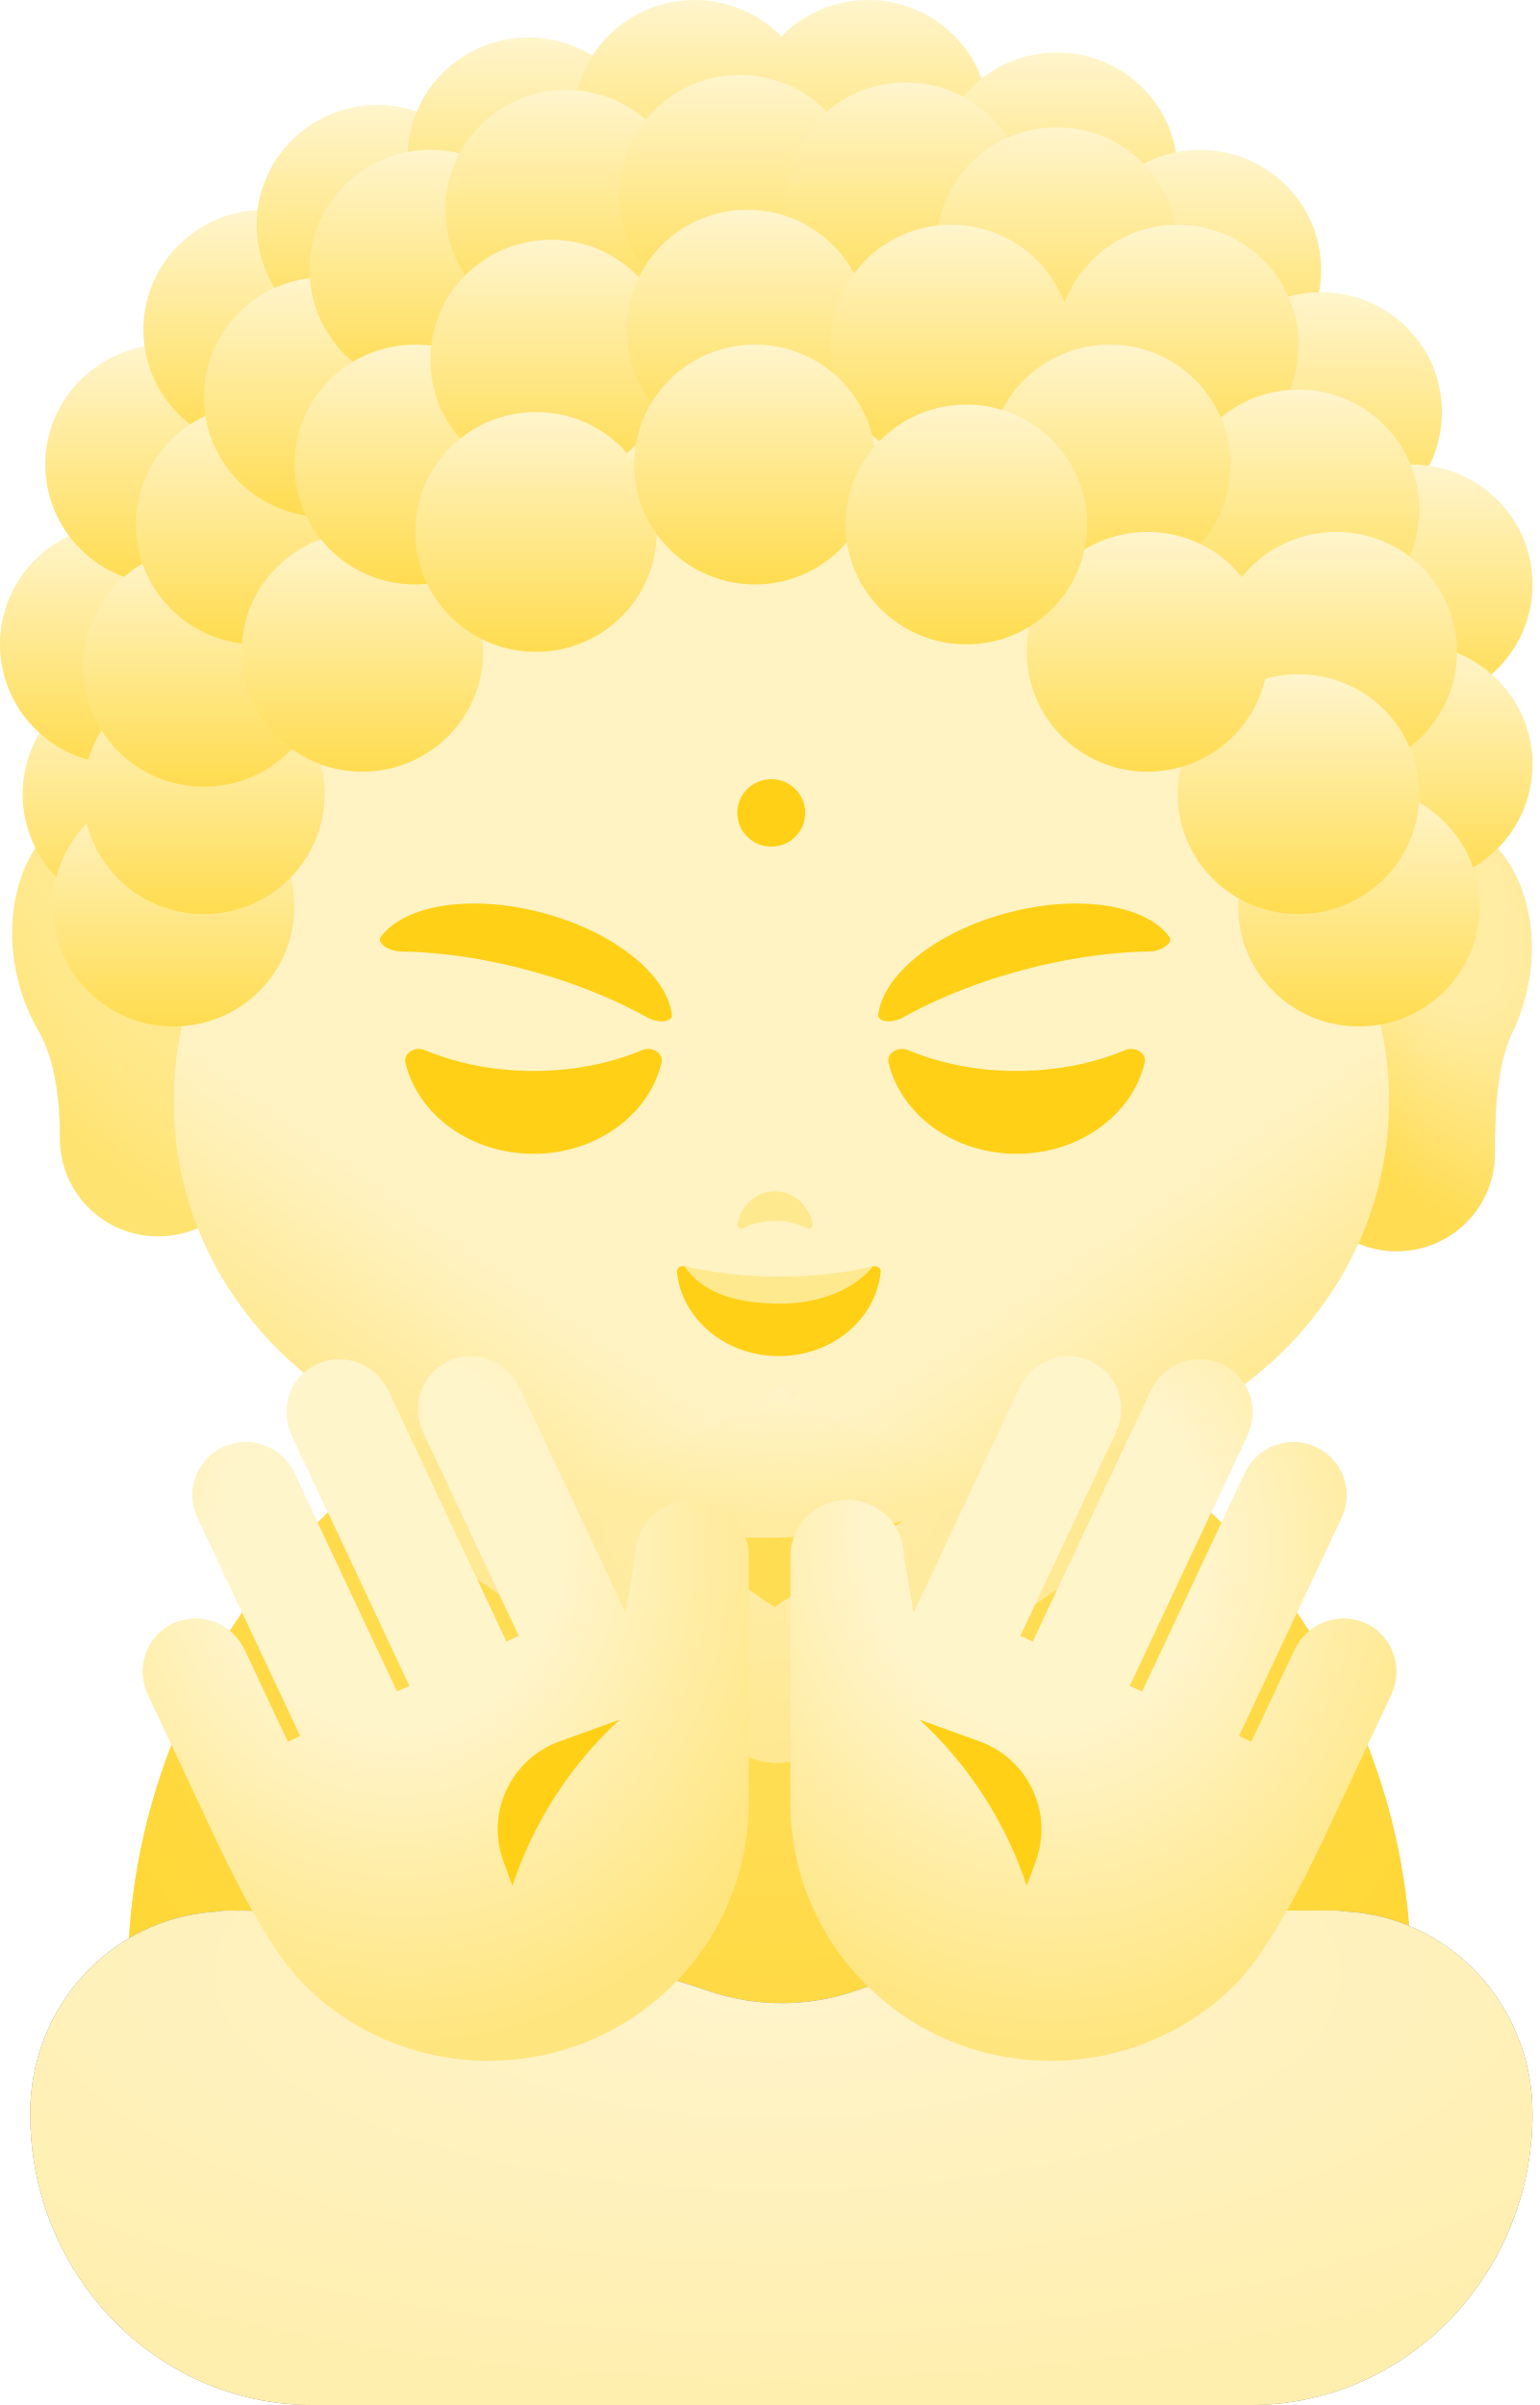
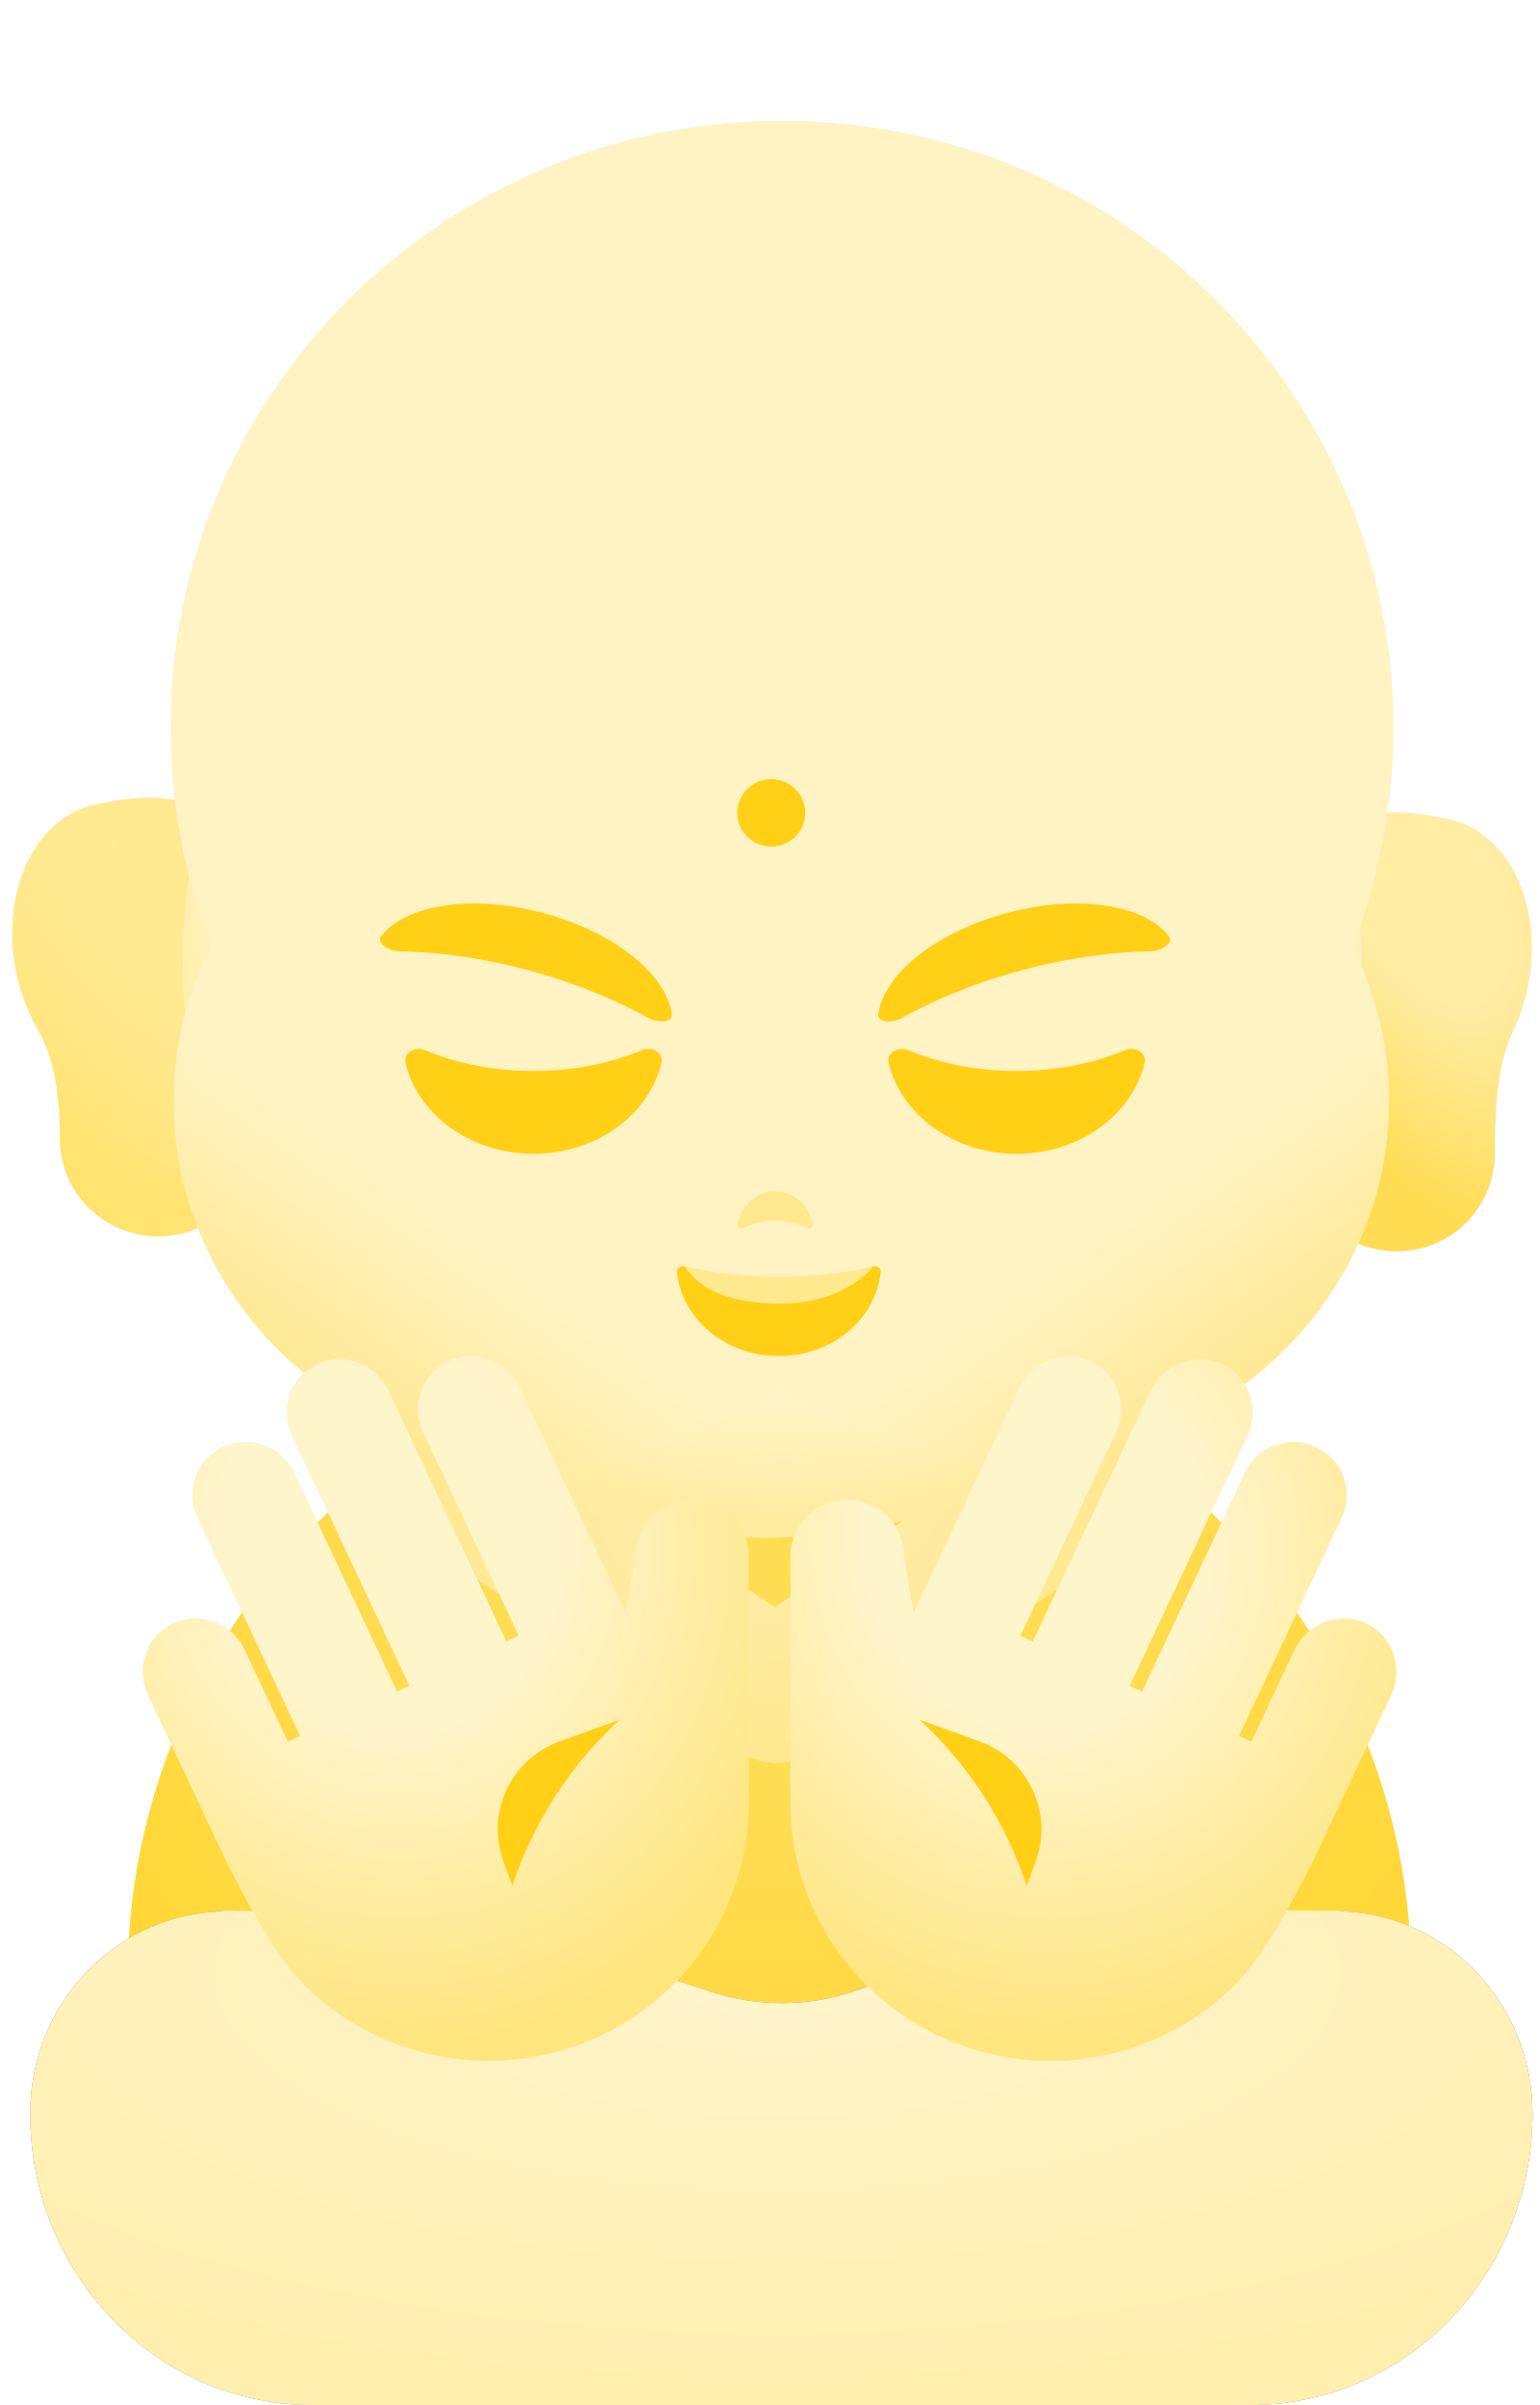
<svg xmlns="http://www.w3.org/2000/svg" width="89" height="139" viewBox="0 0 89 139" fill="none">
  <g id="art">
    <g id="ë¶ì²_3">
      <g id="Group 5">
        <g id="Rectangle 33">
          <path d="M7.38 114.342C7.38 93.853 23.989 77.244 44.477 77.244C64.966 77.244 81.575 93.853 81.575 114.342V130.187H7.38V114.342Z" fill="#FFD015" />
          <path d="M7.38 114.342C7.38 93.853 23.989 77.244 44.477 77.244C64.966 77.244 81.575 93.853 81.575 114.342V130.187H7.38V114.342Z" fill="url(#paint0_radial_260_4375)" fill-opacity="0.5" />
        </g>
        <g id="Union">
          <path d="M61.428 81.713C63.318 80.443 65.878 80.947 67.147 82.838C68.416 84.728 67.912 87.289 66.022 88.558L47.219 101.184C45.561 102.298 43.387 102.047 42.021 100.693C41.583 100.579 41.155 100.393 40.758 100.126L23.531 88.558C21.641 87.289 21.137 84.728 22.406 82.838C23.675 80.947 26.236 80.444 28.126 81.713L44.776 92.893L61.428 81.713Z" fill="#FFF5D0" />
          <path d="M61.428 81.713C63.318 80.443 65.878 80.947 67.147 82.838C68.416 84.728 67.912 87.289 66.022 88.558L47.219 101.184C45.561 102.298 43.387 102.047 42.021 100.693C41.583 100.579 41.155 100.393 40.758 100.126L23.531 88.558C21.641 87.289 21.137 84.728 22.406 82.838C23.675 80.947 26.236 80.444 28.126 81.713L44.776 92.893L61.428 81.713Z" fill="url(#paint1_radial_260_4375)" fill-opacity="0.5" />
        </g>
        <path id="Union_2" d="M76.784 48.502C78.435 46.458 81.506 46.87 83.738 47.355C87.269 48.124 89.295 52.534 88.263 57.206C88.072 58.068 87.791 58.878 87.436 59.622C86.465 61.66 86.401 64.427 86.401 66.685C86.401 69.794 83.861 72.314 80.728 72.314C77.596 72.314 75.056 69.794 75.056 66.685C75.056 63.997 75.552 60.645 75.266 57.972C75.145 56.847 75.206 55.645 75.476 54.424C75.855 52.705 75.824 49.692 76.784 48.502Z" fill="#FFDBE4" />
        <g id="Union_3">
          <path d="M76.784 48.502C78.435 46.458 81.506 46.87 83.738 47.355C87.269 48.124 89.295 52.534 88.263 57.206C88.072 58.068 87.791 58.878 87.436 59.622C86.465 61.66 86.401 64.427 86.401 66.685C86.401 69.794 83.861 72.314 80.728 72.314C77.596 72.314 75.056 69.794 75.056 66.685C75.056 63.997 75.552 60.645 75.266 57.972C75.145 56.847 75.206 55.645 75.476 54.424C75.855 52.705 75.824 49.692 76.784 48.502Z" fill="#FFE98F" />
          <path d="M76.784 48.502C78.435 46.458 81.506 46.87 83.738 47.355C87.269 48.124 89.295 52.534 88.263 57.206C88.072 58.068 87.791 58.878 87.436 59.622C86.465 61.66 86.401 64.427 86.401 66.685C86.401 69.794 83.861 72.314 80.728 72.314C77.596 72.314 75.056 69.794 75.056 66.685C75.056 63.997 75.552 60.645 75.266 57.972C75.145 56.847 75.206 55.645 75.476 54.424C75.855 52.705 75.824 49.692 76.784 48.502Z" fill="url(#paint2_radial_260_4375)" fill-opacity="0.5" />
        </g>
        <g id="Union_4">
          <path d="M5.498 46.497C7.73 46.011 10.802 45.599 12.452 47.644C13.412 48.834 13.381 51.847 13.761 53.566C13.961 54.471 14.046 55.367 14.027 56.228C13.964 59.167 14.813 62.887 14.813 65.826C14.813 68.935 12.273 71.456 9.14 71.456C6.007 71.456 3.468 68.935 3.468 65.826C3.468 63.775 3.237 61.307 2.205 59.533C1.657 58.591 1.232 57.517 0.973 56.348C-0.059 51.676 1.967 47.266 5.498 46.497Z" fill="#FFE98F" />
          <path d="M5.498 46.497C7.73 46.011 10.802 45.599 12.452 47.644C13.412 48.834 13.381 51.847 13.761 53.566C13.961 54.471 14.046 55.367 14.027 56.228C13.964 59.167 14.813 62.887 14.813 65.826C14.813 68.935 12.273 71.456 9.14 71.456C6.007 71.456 3.468 68.935 3.468 65.826C3.468 63.775 3.237 61.307 2.205 59.533C1.657 58.591 1.232 57.517 0.973 56.348C-0.059 51.676 1.967 47.266 5.498 46.497Z" fill="url(#paint3_radial_260_4375)" fill-opacity="0.5" />
        </g>
        <path id="Vector" d="M45.066 87.74C63.578 87.74 78.584 72.849 78.584 54.479C78.584 36.109 63.578 21.218 45.066 21.218C26.555 21.218 11.548 36.109 11.548 54.479C11.548 72.849 26.555 87.74 45.066 87.74Z" fill="url(#paint4_linear_260_4375)" />
        <g id="Vector_2">
          <path d="M44.91 88.01C63.573 88.01 78.702 73.312 78.702 55.181C78.702 37.05 63.573 22.352 44.91 22.352C26.247 22.352 11.118 37.05 11.118 55.181C11.118 73.312 26.247 88.01 44.91 88.01Z" fill="#FFF5CD" />
          <path d="M44.91 88.01C63.573 88.01 78.702 73.312 78.702 55.181C78.702 37.05 63.573 22.352 44.91 22.352C26.247 22.352 11.118 37.05 11.118 55.181C11.118 73.312 26.247 88.01 44.91 88.01Z" fill="url(#paint5_radial_260_4375)" fill-opacity="0.5" />
        </g>
        <g id="Vector_3">
          <path d="M44.079 88.874C62.59 88.874 77.597 73.983 77.597 55.613C77.597 37.243 62.59 22.352 44.079 22.352C25.567 22.352 10.56 37.243 10.56 55.613C10.56 73.983 25.567 88.874 44.079 88.874Z" fill="#FFF5CD" />
          <path d="M44.079 88.874C62.59 88.874 77.597 73.983 77.597 55.613C77.597 37.243 62.59 22.352 44.079 22.352C25.567 22.352 10.56 37.243 10.56 55.613C10.56 73.983 25.567 88.874 44.079 88.874Z" fill="url(#paint6_radial_260_4375)" fill-opacity="0.5" />
        </g>
        <path id="Vector_4" d="M31.854 84.439C43.904 84.439 53.673 75.134 53.673 63.654C53.673 52.175 43.904 42.869 31.854 42.869C19.805 42.869 10.036 52.175 10.036 63.654C10.036 75.134 19.805 84.439 31.854 84.439Z" fill="url(#paint7_linear_260_4375)" />
        <path id="Vector_5" d="M58.474 84.439C70.523 84.439 80.292 75.134 80.292 63.654C80.292 52.175 70.523 42.869 58.474 42.869C46.424 42.869 36.655 52.175 36.655 63.654C36.655 75.134 46.424 84.439 58.474 84.439Z" fill="url(#paint8_linear_260_4375)" />
        <path id="Vector_6" d="M45.202 77.134C64.723 77.134 80.548 61.431 80.548 42.06C80.548 22.688 64.723 6.985 45.202 6.985C25.681 6.985 9.856 22.688 9.856 42.06C9.856 61.431 25.681 77.134 45.202 77.134Z" fill="#FFF3C3" />
-         <g id="Group 44">
-           <path id="Vector_7" d="M8.291 52.828C12.147 52.828 15.273 49.726 15.273 45.9C15.273 42.074 12.147 38.972 8.291 38.972C4.435 38.972 1.31 42.074 1.31 45.9C1.31 49.726 4.435 52.828 8.291 52.828Z" fill="url(#paint9_linear_260_4375)" />
-           <path id="Vector_8" d="M6.982 44.168C10.838 44.168 13.964 41.066 13.964 37.24C13.964 33.413 10.838 30.311 6.982 30.311C3.126 30.311 0 33.413 0 37.24C0 41.066 3.126 44.168 6.982 44.168Z" fill="url(#paint10_linear_260_4375)" />
-           <path id="Vector_9" d="M9.6 33.776C13.456 33.776 16.582 30.674 16.582 26.848C16.582 23.021 13.456 19.919 9.6 19.919C5.744 19.919 2.618 23.021 2.618 26.848C2.618 30.674 5.744 33.776 9.6 33.776Z" fill="url(#paint11_linear_260_4375)" />
-           <path id="Vector_10" d="M15.273 25.981C19.129 25.981 22.255 22.88 22.255 19.053C22.255 15.227 19.129 12.125 15.273 12.125C11.417 12.125 8.291 15.227 8.291 19.053C8.291 22.88 11.417 25.981 15.273 25.981Z" fill="url(#paint12_linear_260_4375)" />
-           <path id="Vector_11" d="M21.818 19.919C25.674 19.919 28.8 16.817 28.8 12.991C28.8 9.164 25.674 6.062 21.818 6.062C17.962 6.062 14.836 9.164 14.836 12.991C14.836 16.817 17.962 19.919 21.818 19.919Z" fill="url(#paint13_linear_260_4375)" />
-           <path id="Vector_12" d="M30.545 16.022C34.401 16.022 37.527 12.92 37.527 9.094C37.527 5.267 34.401 2.165 30.545 2.165C26.689 2.165 23.564 5.267 23.564 9.094C23.564 12.92 26.689 16.022 30.545 16.022Z" fill="url(#paint14_linear_260_4375)" />
-           <path id="Vector_13" d="M40.146 13.857C44.002 13.857 47.128 10.755 47.128 6.928C47.128 3.102 44.002 0 40.146 0C36.29 0 33.164 3.102 33.164 6.928C33.164 10.755 36.29 13.857 40.146 13.857Z" fill="url(#paint15_linear_260_4375)" />
-           <path id="Vector_14" d="M50.182 13.857C54.038 13.857 57.164 10.755 57.164 6.928C57.164 3.102 54.038 3.05176e-05 50.182 3.05176e-05C46.326 3.05176e-05 43.2 3.102 43.2 6.928C43.2 10.755 46.326 13.857 50.182 13.857Z" fill="url(#paint16_linear_260_4375)" />
-           <path id="Vector_15" d="M61.091 16.888C64.947 16.888 68.073 13.786 68.073 9.96C68.073 6.133 64.947 3.031 61.091 3.031C57.235 3.031 54.109 6.133 54.109 9.96C54.109 13.786 57.235 16.888 61.091 16.888Z" fill="url(#paint17_linear_260_4375)" />
-           <path id="Vector_16" d="M69.382 22.517C73.238 22.517 76.364 19.415 76.364 15.589C76.364 11.762 73.238 8.66 69.382 8.66C65.526 8.66 62.4 11.762 62.4 15.589C62.4 19.415 65.526 22.517 69.382 22.517Z" fill="url(#paint18_linear_260_4375)" />
-           <path id="Vector_17" d="M76.365 30.745C80.221 30.745 83.347 27.643 83.347 23.816C83.347 19.99 80.221 16.888 76.365 16.888C72.509 16.888 69.383 19.99 69.383 23.816C69.383 27.643 72.509 30.745 76.365 30.745Z" fill="url(#paint19_linear_260_4375)" />
-           <path id="Vector_18" d="M81.601 40.704C85.457 40.704 88.583 37.602 88.583 33.776C88.583 29.95 85.457 26.848 81.601 26.848C77.745 26.848 74.619 29.95 74.619 33.776C74.619 37.602 77.745 40.704 81.601 40.704Z" fill="url(#paint20_linear_260_4375)" />
-           <path id="Vector_19" d="M81.601 51.096C85.457 51.096 88.583 47.994 88.583 44.168C88.583 40.341 85.457 37.239 81.601 37.239C77.745 37.239 74.619 40.341 74.619 44.168C74.619 47.994 77.745 51.096 81.601 51.096Z" fill="url(#paint21_linear_260_4375)" />
-           <path id="Vector_20" d="M78.546 59.324C82.402 59.324 85.528 56.222 85.528 52.395C85.528 48.569 82.402 45.467 78.546 45.467C74.69 45.467 71.564 48.569 71.564 52.395C71.564 56.222 74.69 59.324 78.546 59.324Z" fill="url(#paint22_linear_260_4375)" />
-           <path id="Vector_21" d="M10.037 59.324C13.893 59.324 17.018 56.222 17.018 52.395C17.018 48.569 13.893 45.467 10.037 45.467C6.181 45.467 3.055 48.569 3.055 52.395C3.055 56.222 6.181 59.324 10.037 59.324Z" fill="url(#paint23_linear_260_4375)" />
-           <path id="Vector_22" d="M11.783 52.828C15.639 52.828 18.765 49.726 18.765 45.9C18.765 42.074 15.639 38.972 11.783 38.972C7.927 38.972 4.801 42.074 4.801 45.9C4.801 49.726 7.927 52.828 11.783 52.828Z" fill="url(#paint24_linear_260_4375)" />
-           <path id="Vector_23" d="M11.783 45.467C15.639 45.467 18.765 42.365 18.765 38.539C18.765 34.712 15.639 31.611 11.783 31.611C7.927 31.611 4.801 34.712 4.801 38.539C4.801 42.365 7.927 45.467 11.783 45.467Z" fill="url(#paint25_linear_260_4375)" />
-           <path id="Vector_24" d="M14.836 37.24C18.692 37.24 21.818 34.138 21.818 30.311C21.818 26.485 18.692 23.383 14.836 23.383C10.98 23.383 7.854 26.485 7.854 30.311C7.854 34.138 10.98 37.24 14.836 37.24Z" fill="url(#paint26_linear_260_4375)" />
-           <path id="Vector_25" d="M18.764 29.878C22.62 29.878 25.746 26.776 25.746 22.95C25.746 19.124 22.62 16.022 18.764 16.022C14.908 16.022 11.782 19.124 11.782 22.95C11.782 26.776 14.908 29.878 18.764 29.878Z" fill="url(#paint27_linear_260_4375)" />
-           <path id="Vector_26" d="M24.873 22.517C28.729 22.517 31.855 19.415 31.855 15.589C31.855 11.762 28.729 8.66 24.873 8.66C21.017 8.66 17.892 11.762 17.892 15.589C17.892 19.415 21.017 22.517 24.873 22.517Z" fill="url(#paint28_linear_260_4375)" />
-           <path id="Vector_27" d="M32.727 19.053C36.583 19.053 39.709 15.951 39.709 12.124C39.709 8.298 36.583 5.196 32.727 5.196C28.871 5.196 25.745 8.298 25.745 12.124C25.745 15.951 28.871 19.053 32.727 19.053Z" fill="url(#paint29_linear_260_4375)" />
-           <path id="Vector_28" d="M42.764 18.187C46.62 18.187 49.746 15.085 49.746 11.258C49.746 7.432 46.62 4.33 42.764 4.33C38.908 4.33 35.782 7.432 35.782 11.258C35.782 15.085 38.908 18.187 42.764 18.187Z" fill="url(#paint30_linear_260_4375)" />
-           <path id="Vector_29" d="M52.365 18.62C56.221 18.62 59.346 15.518 59.346 11.691C59.346 7.865 56.221 4.763 52.365 4.763C48.509 4.763 45.383 7.865 45.383 11.691C45.383 15.518 48.509 18.62 52.365 18.62Z" fill="url(#paint31_linear_260_4375)" />
-           <path id="Vector_30" d="M61.091 21.218C64.947 21.218 68.073 18.116 68.073 14.29C68.073 10.463 64.947 7.361 61.091 7.361C57.235 7.361 54.109 10.463 54.109 14.29C54.109 18.116 57.235 21.218 61.091 21.218Z" fill="url(#paint32_linear_260_4375)" />
-           <path id="Vector_31" d="M68.074 26.847C71.93 26.847 75.055 23.745 75.055 19.919C75.055 16.092 71.93 12.99 68.074 12.99C64.218 12.99 61.092 16.092 61.092 19.919C61.092 23.745 64.218 26.847 68.074 26.847Z" fill="url(#paint33_linear_260_4375)" />
-           <path id="Vector_32" d="M75.055 36.373C78.911 36.373 82.037 33.272 82.037 29.445C82.037 25.619 78.911 22.517 75.055 22.517C71.199 22.517 68.073 25.619 68.073 29.445C68.073 33.272 71.199 36.373 75.055 36.373Z" fill="url(#paint34_linear_260_4375)" />
-           <path id="Vector_33" d="M77.238 44.601C81.094 44.601 84.22 41.499 84.22 37.673C84.22 33.846 81.094 30.744 77.238 30.744C73.382 30.744 70.256 33.846 70.256 37.673C70.256 41.499 73.382 44.601 77.238 44.601Z" fill="url(#paint35_linear_260_4375)" />
-           <path id="Vector_34" d="M75.055 52.828C78.911 52.828 82.037 49.726 82.037 45.9C82.037 42.074 78.911 38.972 75.055 38.972C71.199 38.972 68.073 42.074 68.073 45.9C68.073 49.726 71.199 52.828 75.055 52.828Z" fill="url(#paint36_linear_260_4375)" />
-           <path id="Vector_35" d="M20.946 44.601C24.802 44.601 27.928 41.499 27.928 37.673C27.928 33.846 24.802 30.744 20.946 30.744C17.09 30.744 13.964 33.846 13.964 37.673C13.964 41.499 17.09 44.601 20.946 44.601Z" fill="url(#paint37_linear_260_4375)" />
-           <path id="Vector_36" d="M24 33.776C27.856 33.776 30.982 30.674 30.982 26.848C30.982 23.021 27.856 19.919 24 19.919C20.144 19.919 17.019 23.021 17.019 26.848C17.019 30.674 20.144 33.776 24 33.776Z" fill="url(#paint38_linear_260_4375)" />
-           <path id="Vector_37" d="M31.855 27.713C35.711 27.713 38.837 24.611 38.837 20.785C38.837 16.959 35.711 13.857 31.855 13.857C27.999 13.857 24.873 16.959 24.873 20.785C24.873 24.611 27.999 27.713 31.855 27.713Z" fill="url(#paint39_linear_260_4375)" />
-           <path id="Vector_38" d="M43.201 25.981C47.057 25.981 50.182 22.88 50.182 19.053C50.182 15.227 47.057 12.125 43.201 12.125C39.345 12.125 36.219 15.227 36.219 19.053C36.219 22.88 39.345 25.981 43.201 25.981Z" fill="url(#paint40_linear_260_4375)" />
-           <path id="Vector_39" d="M54.982 26.847C58.838 26.847 61.964 23.745 61.964 19.919C61.964 16.092 58.838 12.99 54.982 12.99C51.126 12.99 48 16.092 48 19.919C48 23.745 51.126 26.847 54.982 26.847Z" fill="url(#paint41_linear_260_4375)" />
-           <path id="Vector_40" d="M64.146 33.776C68.002 33.776 71.128 30.674 71.128 26.848C71.128 23.021 68.002 19.919 64.146 19.919C60.29 19.919 57.164 23.021 57.164 26.848C57.164 30.674 60.29 33.776 64.146 33.776Z" fill="url(#paint42_linear_260_4375)" />
-           <path id="Vector_41" d="M66.328 44.601C70.183 44.601 73.309 41.499 73.309 37.673C73.309 33.846 70.183 30.744 66.328 30.744C62.472 30.744 59.346 33.846 59.346 37.673C59.346 41.499 62.472 44.601 66.328 44.601Z" fill="url(#paint43_linear_260_4375)" />
-           <path id="Vector_42" d="M30.982 37.673C34.838 37.673 37.964 34.571 37.964 30.745C37.964 26.918 34.838 23.816 30.982 23.816C27.126 23.816 24 26.918 24 30.745C24 34.571 27.126 37.673 30.982 37.673Z" fill="url(#paint44_linear_260_4375)" />
-           <path id="Vector_43" d="M43.637 33.776C47.493 33.776 50.619 30.674 50.619 26.848C50.619 23.021 47.493 19.919 43.637 19.919C39.781 19.919 36.655 23.021 36.655 26.848C36.655 30.674 39.781 33.776 43.637 33.776Z" fill="url(#paint45_linear_260_4375)" />
-           <path id="Vector_44" d="M55.855 37.24C59.711 37.24 62.837 34.138 62.837 30.311C62.837 26.485 59.711 23.383 55.855 23.383C51.999 23.383 48.873 26.485 48.873 30.311C48.873 34.138 51.999 37.24 55.855 37.24Z" fill="url(#paint46_linear_260_4375)" />
-         </g>
        <path id="Vector 1" d="M24.953 103.281C24.085 103.281 23.868 110.803 23.868 114.564L25.821 118.036C25.893 113.117 25.821 103.281 24.953 103.281Z" fill="#FFADC2" />
        <path id="Vector 2" d="M65.759 103.281C66.627 103.281 66.844 110.803 66.844 114.564L64.891 118.036C64.819 113.117 64.891 103.281 65.759 103.281Z" fill="#FFADC2" />
        <g id="Vector_45">
          <path d="M74.013 110.42C66.715 110.42 59.467 111.63 52.564 113.999L49.452 115.067C46.751 115.993 43.837 116.014 41.124 115.129L39.452 114.582C31.025 111.827 22.215 110.424 13.349 110.424H13.113C12.858 110.424 12.618 110.485 12.366 110.501C6.443 110.906 1.745 115.943 1.745 122.162C1.745 131.462 9.045 139 18.05 139H72.277C81.282 139 88.582 131.462 88.582 122.162C88.582 115.887 83.8 110.804 77.802 110.482C77.604 110.473 77.415 110.42 77.214 110.42H74.016H74.013Z" fill="#4E5968" />
          <path d="M74.013 110.42C66.715 110.42 59.467 111.63 52.564 113.999L49.452 115.067C46.751 115.993 43.837 116.014 41.124 115.129L39.452 114.582C31.025 111.827 22.215 110.424 13.349 110.424H13.113C12.858 110.424 12.618 110.485 12.366 110.501C6.443 110.906 1.745 115.943 1.745 122.162C1.745 131.462 9.045 139 18.05 139H72.277C81.282 139 88.582 131.462 88.582 122.162C88.582 115.887 83.8 110.804 77.802 110.482C77.604 110.473 77.415 110.42 77.214 110.42H74.016H74.013Z" fill="#FFF5CD" />
          <path d="M74.013 110.42C66.715 110.42 59.467 111.63 52.564 113.999L49.452 115.067C46.751 115.993 43.837 116.014 41.124 115.129L39.452 114.582C31.025 111.827 22.215 110.424 13.349 110.424H13.113C12.858 110.424 12.618 110.485 12.366 110.501C6.443 110.906 1.745 115.943 1.745 122.162C1.745 131.462 9.045 139 18.05 139H72.277C81.282 139 88.582 131.462 88.582 122.162C88.582 115.887 83.8 110.804 77.802 110.482C77.604 110.473 77.415 110.42 77.214 110.42H74.016H74.013Z" fill="url(#paint47_radial_260_4375)" fill-opacity="0.5" />
        </g>
      </g>
      <g id="Group 4">
        <path id="Vector_46" d="M44.581 48.931C45.665 48.931 46.544 48.058 46.544 46.982C46.544 45.906 45.665 45.034 44.581 45.034C43.496 45.034 42.617 45.906 42.617 46.982C42.617 48.058 43.496 48.931 44.581 48.931Z" fill="#FFD015" />
        <path id="Vector_47" d="M50.469 73.19C50.417 73.202 50.36 73.21 50.307 73.222C49.165 74.483 47.261 75.19 45.101 75.19C42.25 75.19 40.586 74.479 39.672 73.211C39.638 73.203 39.6 73.198 39.566 73.19C39.335 73.138 39.106 73.3 39.128 73.514C39.404 76.241 41.934 78.376 45.018 78.376C48.102 78.376 50.632 76.241 50.907 73.514C50.929 73.299 50.701 73.138 50.469 73.19Z" fill="#FFD015" />
        <path id="Vector_48" d="M45.132 75.345C47.349 75.345 49.301 74.572 50.473 73.192C48.879 73.562 47.029 73.779 45.047 73.779C43.042 73.779 41.17 73.558 39.563 73.18C40.5 74.568 42.208 75.345 45.132 75.345Z" fill="#FFE98F" />
        <path id="Vector_49" d="M24.556 60.693C23.974 60.449 23.305 60.878 23.434 61.419C24.153 64.426 27.194 66.685 30.836 66.685C34.478 66.685 37.519 64.426 38.238 61.419C38.368 60.878 37.698 60.449 37.116 60.693C35.846 61.227 33.681 61.899 30.836 61.899C27.991 61.899 25.827 61.227 24.556 60.693Z" fill="#FFD015" />
        <path id="Vector_50" d="M65.043 60.693C65.625 60.449 66.294 60.878 66.165 61.419C65.446 64.426 62.405 66.685 58.763 66.685C55.121 66.685 52.08 64.426 51.361 61.419C51.231 60.878 51.901 60.449 52.483 60.693C53.754 61.227 55.918 61.899 58.763 61.899C61.606 61.899 63.772 61.227 65.043 60.693Z" fill="#FFD015" />
        <path id="Vector_51" d="M37.425 58.814C38.041 59.16 38.882 59.068 38.834 58.655C38.573 56.361 35.535 53.877 31.396 52.768C27.258 51.659 23.384 52.291 22.012 54.147C21.764 54.481 22.445 54.981 23.152 54.99C24.695 55.009 27.278 55.204 30.512 56.07C33.742 56.936 36.08 58.059 37.425 58.814Z" fill="#FFD015" />
        <path id="Vector_52" d="M66.448 54.99C67.155 54.981 67.836 54.481 67.589 54.147C66.216 52.291 62.343 51.659 58.204 52.768C54.065 53.877 51.027 56.361 50.766 58.655C50.719 59.068 51.559 59.16 52.175 58.814C53.52 58.059 55.855 56.937 59.089 56.07C62.319 55.205 64.905 55.009 66.448 54.99Z" fill="#FFD015" />
        <path id="Vector_53" d="M46.646 70.99C46.817 71.078 47.014 70.924 46.976 70.731C46.765 69.657 45.87 68.85 44.799 68.85C43.728 68.85 42.833 69.657 42.622 70.731C42.584 70.924 42.781 71.078 42.952 70.99C43.326 70.799 43.962 70.559 44.799 70.559C45.635 70.559 46.272 70.799 46.646 70.99Z" fill="#FFE98F" />
      </g>
      <g id="Group">
        <g id="Vector_54">
          <path d="M78.949 93.826C77.406 93.112 75.556 93.806 74.819 95.375L72.332 100.667L71.613 100.338L77.549 87.707C78.27 86.174 77.603 84.351 76.06 83.635C74.516 82.922 72.682 83.587 71.961 85.12L66.016 97.771L65.296 97.442L72.098 82.965C72.834 81.399 72.18 79.552 70.636 78.838C69.093 78.124 67.246 78.814 66.51 80.38L59.697 94.877L58.978 94.548L64.505 82.787C65.24 81.221 64.586 79.374 63.043 78.66C61.5 77.946 59.652 78.636 58.916 80.202C58.916 80.202 58.916 80.204 58.916 80.206L52.807 93.209L52.25 89.936C52.25 88.138 50.781 86.679 48.97 86.679C47.158 86.679 45.69 88.136 45.69 89.936V104.185C45.69 108.003 47.157 111.821 50.093 114.735C55.964 120.561 65.485 120.561 71.356 114.735C73.183 112.921 75.163 109.123 76.437 106.414C76.658 105.945 76.904 105.418 77.134 104.929L77.221 104.746C77.341 104.491 77.451 104.257 77.549 104.047L80.407 97.962C81.145 96.391 80.492 94.539 78.949 93.826Z" fill="#FFEA96" />
          <path d="M78.949 93.826C77.406 93.112 75.556 93.806 74.819 95.375L72.332 100.667L71.613 100.338L77.549 87.707C78.27 86.174 77.603 84.351 76.06 83.635C74.516 82.922 72.682 83.587 71.961 85.12L66.016 97.771L65.296 97.442L72.098 82.965C72.834 81.399 72.18 79.552 70.636 78.838C69.093 78.124 67.246 78.814 66.51 80.38L59.697 94.877L58.978 94.548L64.505 82.787C65.24 81.221 64.586 79.374 63.043 78.66C61.5 77.946 59.652 78.636 58.916 80.202C58.916 80.202 58.916 80.204 58.916 80.206L52.807 93.209L52.25 89.936C52.25 88.138 50.781 86.679 48.97 86.679C47.158 86.679 45.69 88.136 45.69 89.936V104.185C45.69 108.003 47.157 111.821 50.093 114.735C55.964 120.561 65.485 120.561 71.356 114.735C73.183 112.921 75.163 109.123 76.437 106.414C76.658 105.945 76.904 105.418 77.134 104.929L77.221 104.746C77.341 104.491 77.451 104.257 77.549 104.047L80.407 97.962C81.145 96.391 80.492 94.539 78.949 93.826Z" fill="url(#paint48_radial_260_4375)" fill-opacity="0.5" />
        </g>
        <g id="Vector_55">
          <path d="M39.997 86.677C38.185 86.677 36.716 88.135 36.716 89.934L36.16 93.207L30.05 80.204C30.05 80.204 30.05 80.202 30.05 80.201C29.315 78.635 27.467 77.945 25.924 78.658C24.38 79.372 23.726 81.22 24.462 82.785L29.988 94.547L29.269 94.876L22.457 80.379C21.721 78.813 19.873 78.123 18.33 78.836C16.787 79.55 16.133 81.398 16.868 82.963L23.67 97.441L22.951 97.77L17.006 85.119C16.285 83.584 14.45 82.92 12.907 83.634C11.363 84.347 10.697 86.17 11.418 87.705L17.354 100.337L16.635 100.666L14.148 95.374C13.41 93.802 11.561 93.109 10.018 93.824C8.474 94.54 7.822 96.389 8.559 97.96L11.418 104.045C11.517 104.255 11.626 104.489 11.746 104.744L11.833 104.928C12.063 105.416 12.309 105.943 12.53 106.412C13.803 109.121 15.783 112.919 17.611 114.733C23.482 120.559 33.003 120.559 38.874 114.733C41.81 111.819 43.277 108.001 43.277 104.183V89.934C43.277 88.137 41.808 86.677 39.997 86.677Z" fill="#FFEA96" />
          <path d="M39.997 86.677C38.185 86.677 36.716 88.135 36.716 89.934L36.16 93.207L30.05 80.204C30.05 80.204 30.05 80.202 30.05 80.201C29.315 78.635 27.467 77.945 25.924 78.658C24.38 79.372 23.726 81.22 24.462 82.785L29.988 94.547L29.269 94.876L22.457 80.379C21.721 78.813 19.873 78.123 18.33 78.836C16.787 79.55 16.133 81.398 16.868 82.963L23.67 97.441L22.951 97.77L17.006 85.119C16.285 83.584 14.45 82.92 12.907 83.634C11.363 84.347 10.697 86.17 11.418 87.705L17.354 100.337L16.635 100.666L14.148 95.374C13.41 93.802 11.561 93.109 10.018 93.824C8.474 94.54 7.822 96.389 8.559 97.96L11.418 104.045C11.517 104.255 11.626 104.489 11.746 104.744L11.833 104.928C12.063 105.416 12.309 105.943 12.53 106.412C13.803 109.121 15.783 112.919 17.611 114.733C23.482 120.559 33.003 120.559 38.874 114.733C41.81 111.819 43.277 108.001 43.277 104.183V89.934C43.277 88.137 41.808 86.677 39.997 86.677Z" fill="url(#paint49_radial_260_4375)" fill-opacity="0.5" />
        </g>
        <path id="Vector_56" d="M35.814 99.393L32.356 100.643C29.529 101.664 28.07 104.766 29.099 107.572L29.617 108.987C30.831 105.35 32.941 102.032 35.814 99.393Z" fill="#FFD015" />
        <path id="Vector_57" d="M53.152 99.393L56.61 100.643C59.438 101.664 60.896 104.766 59.867 107.572L59.349 108.987C58.136 105.35 56.025 102.032 53.152 99.393Z" fill="#FFD015" />
      </g>
    </g>
  </g>
  <defs>
    <radialGradient id="paint0_radial_260_4375" cx="0" cy="0" r="1" gradientUnits="userSpaceOnUse" gradientTransform="translate(44.3063 89.3456) rotate(90) scale(40.8414 49.4285)">
      <stop offset="0.401" stop-color="#FFE98F" />
      <stop offset="1" stop-color="#FFDC4F" />
    </radialGradient>
    <radialGradient id="paint1_radial_260_4375" cx="0" cy="0" r="1" gradientTransform="matrix(-20.601 5.29627 3.92241 14.8695 44.8391 86.2662)" gradientUnits="userSpaceOnUse">
      <stop offset="0.023" stop-color="#FFE98F" />
      <stop offset="1" stop-color="#FFDC4F" />
    </radialGradient>
    <radialGradient id="paint2_radial_260_4375" cx="0" cy="0" r="1" gradientTransform="matrix(1.8157e-07 19.053 -15.9408 -11.6142 81.6012 50.0136)" gradientUnits="userSpaceOnUse">
      <stop offset="0.369" stop-color="#FFF1B9" />
      <stop offset="1" stop-color="#FFD015" />
    </radialGradient>
    <radialGradient id="paint3_radial_260_4375" cx="0" cy="0" r="1" gradientTransform="matrix(1.90097e-07 19.053 -16.6894 -11.6142 7.55702 49.1554)" gradientUnits="userSpaceOnUse">
      <stop stop-color="#FFF1B9" stop-opacity="0" />
      <stop offset="1" stop-color="#FFDD52" />
    </radialGradient>
    <linearGradient id="paint4_linear_260_4375" x1="45.066" y1="21.218" x2="45.066" y2="87.74" gradientUnits="userSpaceOnUse">
      <stop stop-color="#FFDBE4" />
      <stop offset="1" stop-color="#FFCDD7" />
    </linearGradient>
    <radialGradient id="paint5_radial_260_4375" cx="0" cy="0" r="1" gradientTransform="matrix(3.48273e-06 33.9779 -36.3731 -1.44264 44.7892 52.9105)" gradientUnits="userSpaceOnUse">
      <stop offset="0.12" stop-color="#FFF5CD" />
      <stop offset="1" stop-color="#FEEEAA" />
    </radialGradient>
    <radialGradient id="paint6_radial_260_4375" cx="0" cy="0" r="1" gradientTransform="matrix(3.45452e-06 34.4252 -36.0785 -1.46164 43.9588 53.3128)" gradientUnits="userSpaceOnUse">
      <stop offset="0.771" stop-color="#FFDC4F" stop-opacity="0" />
      <stop offset="1" stop-color="#FFDC4F" stop-opacity="0.7" />
    </radialGradient>
    <linearGradient id="paint7_linear_260_4375" x1="25.696" y1="70.897" x2="16.987" y2="83.185" gradientUnits="userSpaceOnUse">
      <stop stop-color="#FFF3C3" />
      <stop offset="1" stop-color="#FFE685" />
    </linearGradient>
    <linearGradient id="paint8_linear_260_4375" x1="64.632" y1="70.897" x2="73.341" y2="83.185" gradientUnits="userSpaceOnUse">
      <stop stop-color="#FFF3C3" />
      <stop offset="1" stop-color="#FFE685" />
    </linearGradient>
-     <linearGradient id="paint9_linear_260_4375" x1="8.291" y1="38.972" x2="8.291" y2="52.828" gradientUnits="userSpaceOnUse">
-       <stop stop-color="#FFF5CD" />
-       <stop offset="1" stop-color="#FFDC4F" />
-     </linearGradient>
-     <linearGradient id="paint10_linear_260_4375" x1="6.982" y1="30.311" x2="6.982" y2="44.168" gradientUnits="userSpaceOnUse">
-       <stop stop-color="#FFF5CD" />
-       <stop offset="1" stop-color="#FFDC4F" />
-     </linearGradient>
-     <linearGradient id="paint11_linear_260_4375" x1="9.6" y1="19.919" x2="9.6" y2="33.776" gradientUnits="userSpaceOnUse">
-       <stop stop-color="#FFF5CD" />
-       <stop offset="1" stop-color="#FFDC4F" />
-     </linearGradient>
-     <linearGradient id="paint12_linear_260_4375" x1="15.273" y1="12.125" x2="15.273" y2="25.981" gradientUnits="userSpaceOnUse">
-       <stop stop-color="#FFF5CD" />
-       <stop offset="1" stop-color="#FFDC4F" />
-     </linearGradient>
-     <linearGradient id="paint13_linear_260_4375" x1="21.818" y1="6.062" x2="21.818" y2="19.919" gradientUnits="userSpaceOnUse">
-       <stop stop-color="#FFF5CD" />
-       <stop offset="1" stop-color="#FFDC4F" />
-     </linearGradient>
-     <linearGradient id="paint14_linear_260_4375" x1="30.545" y1="2.165" x2="30.545" y2="16.022" gradientUnits="userSpaceOnUse">
-       <stop stop-color="#FFF5CD" />
-       <stop offset="1" stop-color="#FFDC4F" />
-     </linearGradient>
-     <linearGradient id="paint15_linear_260_4375" x1="40.146" y1="0" x2="40.146" y2="13.857" gradientUnits="userSpaceOnUse">
-       <stop stop-color="#FFF5CD" />
-       <stop offset="1" stop-color="#FFDC4F" />
-     </linearGradient>
-     <linearGradient id="paint16_linear_260_4375" x1="50.182" y1="3.05176e-05" x2="50.182" y2="13.857" gradientUnits="userSpaceOnUse">
-       <stop stop-color="#FFF5CD" />
-       <stop offset="1" stop-color="#FFDC4F" />
-     </linearGradient>
-     <linearGradient id="paint17_linear_260_4375" x1="61.091" y1="3.031" x2="61.091" y2="16.888" gradientUnits="userSpaceOnUse">
-       <stop stop-color="#FFF5CD" />
-       <stop offset="1" stop-color="#FFDC4F" />
-     </linearGradient>
-     <linearGradient id="paint18_linear_260_4375" x1="69.382" y1="8.66" x2="69.382" y2="22.517" gradientUnits="userSpaceOnUse">
-       <stop stop-color="#FFF5CD" />
-       <stop offset="1" stop-color="#FFDC4F" />
-     </linearGradient>
-     <linearGradient id="paint19_linear_260_4375" x1="76.365" y1="16.888" x2="76.365" y2="30.745" gradientUnits="userSpaceOnUse">
-       <stop stop-color="#FFF5CD" />
-       <stop offset="1" stop-color="#FFDC4F" />
-     </linearGradient>
-     <linearGradient id="paint20_linear_260_4375" x1="81.601" y1="26.848" x2="81.601" y2="40.704" gradientUnits="userSpaceOnUse">
-       <stop stop-color="#FFF5CD" />
-       <stop offset="1" stop-color="#FFDC4F" />
-     </linearGradient>
-     <linearGradient id="paint21_linear_260_4375" x1="81.601" y1="37.239" x2="81.601" y2="51.096" gradientUnits="userSpaceOnUse">
-       <stop stop-color="#FFF5CD" />
-       <stop offset="1" stop-color="#FFDC4F" />
-     </linearGradient>
-     <linearGradient id="paint22_linear_260_4375" x1="78.546" y1="45.467" x2="78.546" y2="59.324" gradientUnits="userSpaceOnUse">
-       <stop stop-color="#FFF5CD" />
-       <stop offset="1" stop-color="#FFDC4F" />
-     </linearGradient>
-     <linearGradient id="paint23_linear_260_4375" x1="10.037" y1="45.467" x2="10.037" y2="59.324" gradientUnits="userSpaceOnUse">
-       <stop stop-color="#FFF5CD" />
-       <stop offset="1" stop-color="#FFDC4F" />
-     </linearGradient>
-     <linearGradient id="paint24_linear_260_4375" x1="11.783" y1="38.972" x2="11.783" y2="52.828" gradientUnits="userSpaceOnUse">
-       <stop stop-color="#FFF5CD" />
-       <stop offset="1" stop-color="#FFDC4F" />
-     </linearGradient>
-     <linearGradient id="paint25_linear_260_4375" x1="11.783" y1="31.611" x2="11.783" y2="45.467" gradientUnits="userSpaceOnUse">
-       <stop stop-color="#FFF5CD" />
-       <stop offset="1" stop-color="#FFDC4F" />
-     </linearGradient>
-     <linearGradient id="paint26_linear_260_4375" x1="14.836" y1="23.383" x2="14.836" y2="37.24" gradientUnits="userSpaceOnUse">
-       <stop stop-color="#FFF5CD" />
-       <stop offset="1" stop-color="#FFDC4F" />
-     </linearGradient>
-     <linearGradient id="paint27_linear_260_4375" x1="18.764" y1="16.022" x2="18.764" y2="29.878" gradientUnits="userSpaceOnUse">
-       <stop stop-color="#FFF5CD" />
-       <stop offset="1" stop-color="#FFDC4F" />
-     </linearGradient>
-     <linearGradient id="paint28_linear_260_4375" x1="24.873" y1="8.66" x2="24.873" y2="22.517" gradientUnits="userSpaceOnUse">
-       <stop stop-color="#FFF5CD" />
-       <stop offset="1" stop-color="#FFDC4F" />
-     </linearGradient>
-     <linearGradient id="paint29_linear_260_4375" x1="32.727" y1="5.196" x2="32.727" y2="19.053" gradientUnits="userSpaceOnUse">
-       <stop stop-color="#FFF5CD" />
-       <stop offset="1" stop-color="#FFDC4F" />
-     </linearGradient>
-     <linearGradient id="paint30_linear_260_4375" x1="42.764" y1="4.33" x2="42.764" y2="18.187" gradientUnits="userSpaceOnUse">
-       <stop stop-color="#FFF5CD" />
-       <stop offset="1" stop-color="#FFDC4F" />
-     </linearGradient>
-     <linearGradient id="paint31_linear_260_4375" x1="52.365" y1="4.763" x2="52.365" y2="18.62" gradientUnits="userSpaceOnUse">
-       <stop stop-color="#FFF5CD" />
-       <stop offset="1" stop-color="#FFDC4F" />
-     </linearGradient>
-     <linearGradient id="paint32_linear_260_4375" x1="61.091" y1="7.361" x2="61.091" y2="21.218" gradientUnits="userSpaceOnUse">
-       <stop stop-color="#FFF5CD" />
-       <stop offset="1" stop-color="#FFDC4F" />
-     </linearGradient>
-     <linearGradient id="paint33_linear_260_4375" x1="68.074" y1="12.99" x2="68.074" y2="26.847" gradientUnits="userSpaceOnUse">
-       <stop stop-color="#FFF5CD" />
-       <stop offset="1" stop-color="#FFDC4F" />
-     </linearGradient>
-     <linearGradient id="paint34_linear_260_4375" x1="75.055" y1="22.517" x2="75.055" y2="36.373" gradientUnits="userSpaceOnUse">
-       <stop stop-color="#FFF5CD" />
-       <stop offset="1" stop-color="#FFDC4F" />
-     </linearGradient>
-     <linearGradient id="paint35_linear_260_4375" x1="77.238" y1="30.744" x2="77.238" y2="44.601" gradientUnits="userSpaceOnUse">
-       <stop stop-color="#FFF5CD" />
-       <stop offset="1" stop-color="#FFDC4F" />
-     </linearGradient>
-     <linearGradient id="paint36_linear_260_4375" x1="75.055" y1="38.972" x2="75.055" y2="52.828" gradientUnits="userSpaceOnUse">
-       <stop stop-color="#FFF5CD" />
-       <stop offset="1" stop-color="#FFDC4F" />
-     </linearGradient>
-     <linearGradient id="paint37_linear_260_4375" x1="20.946" y1="30.744" x2="20.946" y2="44.601" gradientUnits="userSpaceOnUse">
-       <stop stop-color="#FFF5CD" />
-       <stop offset="1" stop-color="#FFDC4F" />
-     </linearGradient>
-     <linearGradient id="paint38_linear_260_4375" x1="24" y1="19.919" x2="24" y2="33.776" gradientUnits="userSpaceOnUse">
-       <stop stop-color="#FFF5CD" />
-       <stop offset="1" stop-color="#FFDC4F" />
-     </linearGradient>
-     <linearGradient id="paint39_linear_260_4375" x1="31.855" y1="13.857" x2="31.855" y2="27.713" gradientUnits="userSpaceOnUse">
-       <stop stop-color="#FFF5CD" />
-       <stop offset="1" stop-color="#FFDC4F" />
-     </linearGradient>
-     <linearGradient id="paint40_linear_260_4375" x1="43.201" y1="12.125" x2="43.201" y2="25.981" gradientUnits="userSpaceOnUse">
-       <stop stop-color="#FFF5CD" />
-       <stop offset="1" stop-color="#FFDC4F" />
-     </linearGradient>
-     <linearGradient id="paint41_linear_260_4375" x1="54.982" y1="12.99" x2="54.982" y2="26.847" gradientUnits="userSpaceOnUse">
-       <stop stop-color="#FFF5CD" />
-       <stop offset="1" stop-color="#FFDC4F" />
-     </linearGradient>
-     <linearGradient id="paint42_linear_260_4375" x1="64.146" y1="19.919" x2="64.146" y2="33.776" gradientUnits="userSpaceOnUse">
-       <stop stop-color="#FFF5CD" />
-       <stop offset="1" stop-color="#FFDC4F" />
-     </linearGradient>
-     <linearGradient id="paint43_linear_260_4375" x1="66.328" y1="30.744" x2="66.328" y2="44.601" gradientUnits="userSpaceOnUse">
-       <stop stop-color="#FFF5CD" />
-       <stop offset="1" stop-color="#FFDC4F" />
-     </linearGradient>
-     <linearGradient id="paint44_linear_260_4375" x1="30.982" y1="23.816" x2="30.982" y2="37.673" gradientUnits="userSpaceOnUse">
-       <stop stop-color="#FFF5CD" />
-       <stop offset="1" stop-color="#FFDC4F" />
-     </linearGradient>
-     <linearGradient id="paint45_linear_260_4375" x1="43.637" y1="19.919" x2="43.637" y2="33.776" gradientUnits="userSpaceOnUse">
-       <stop stop-color="#FFF5CD" />
-       <stop offset="1" stop-color="#FFDC4F" />
-     </linearGradient>
-     <linearGradient id="paint46_linear_260_4375" x1="55.855" y1="23.383" x2="55.855" y2="37.24" gradientUnits="userSpaceOnUse">
-       <stop stop-color="#FFF5CD" />
-       <stop offset="1" stop-color="#FFDC4F" />
-     </linearGradient>
    <radialGradient id="paint47_radial_260_4375" cx="0" cy="0" r="1" gradientTransform="matrix(0.0180939 24.9049 -65.35 0.0415629 44.9454 114.095)" gradientUnits="userSpaceOnUse">
      <stop stop-color="#FFF5CD" />
      <stop offset="1" stop-color="#FFE98F" />
    </radialGradient>
    <radialGradient id="paint48_radial_260_4375" cx="0" cy="0" r="1" gradientTransform="matrix(3.12923 29.3117 -26.347 2.6452 60.0082 89.0966)" gradientUnits="userSpaceOnUse">
      <stop offset="0.378" stop-color="white" />
      <stop offset="1" stop-color="#FFE063" />
    </radialGradient>
    <radialGradient id="paint49_radial_260_4375" cx="0" cy="0" r="1" gradientTransform="matrix(3.12923 29.3117 -26.347 2.6452 22.5746 89.095)" gradientUnits="userSpaceOnUse">
      <stop offset="0.378" stop-color="white" />
      <stop offset="1" stop-color="#FFE063" />
    </radialGradient>
  </defs>
</svg>
